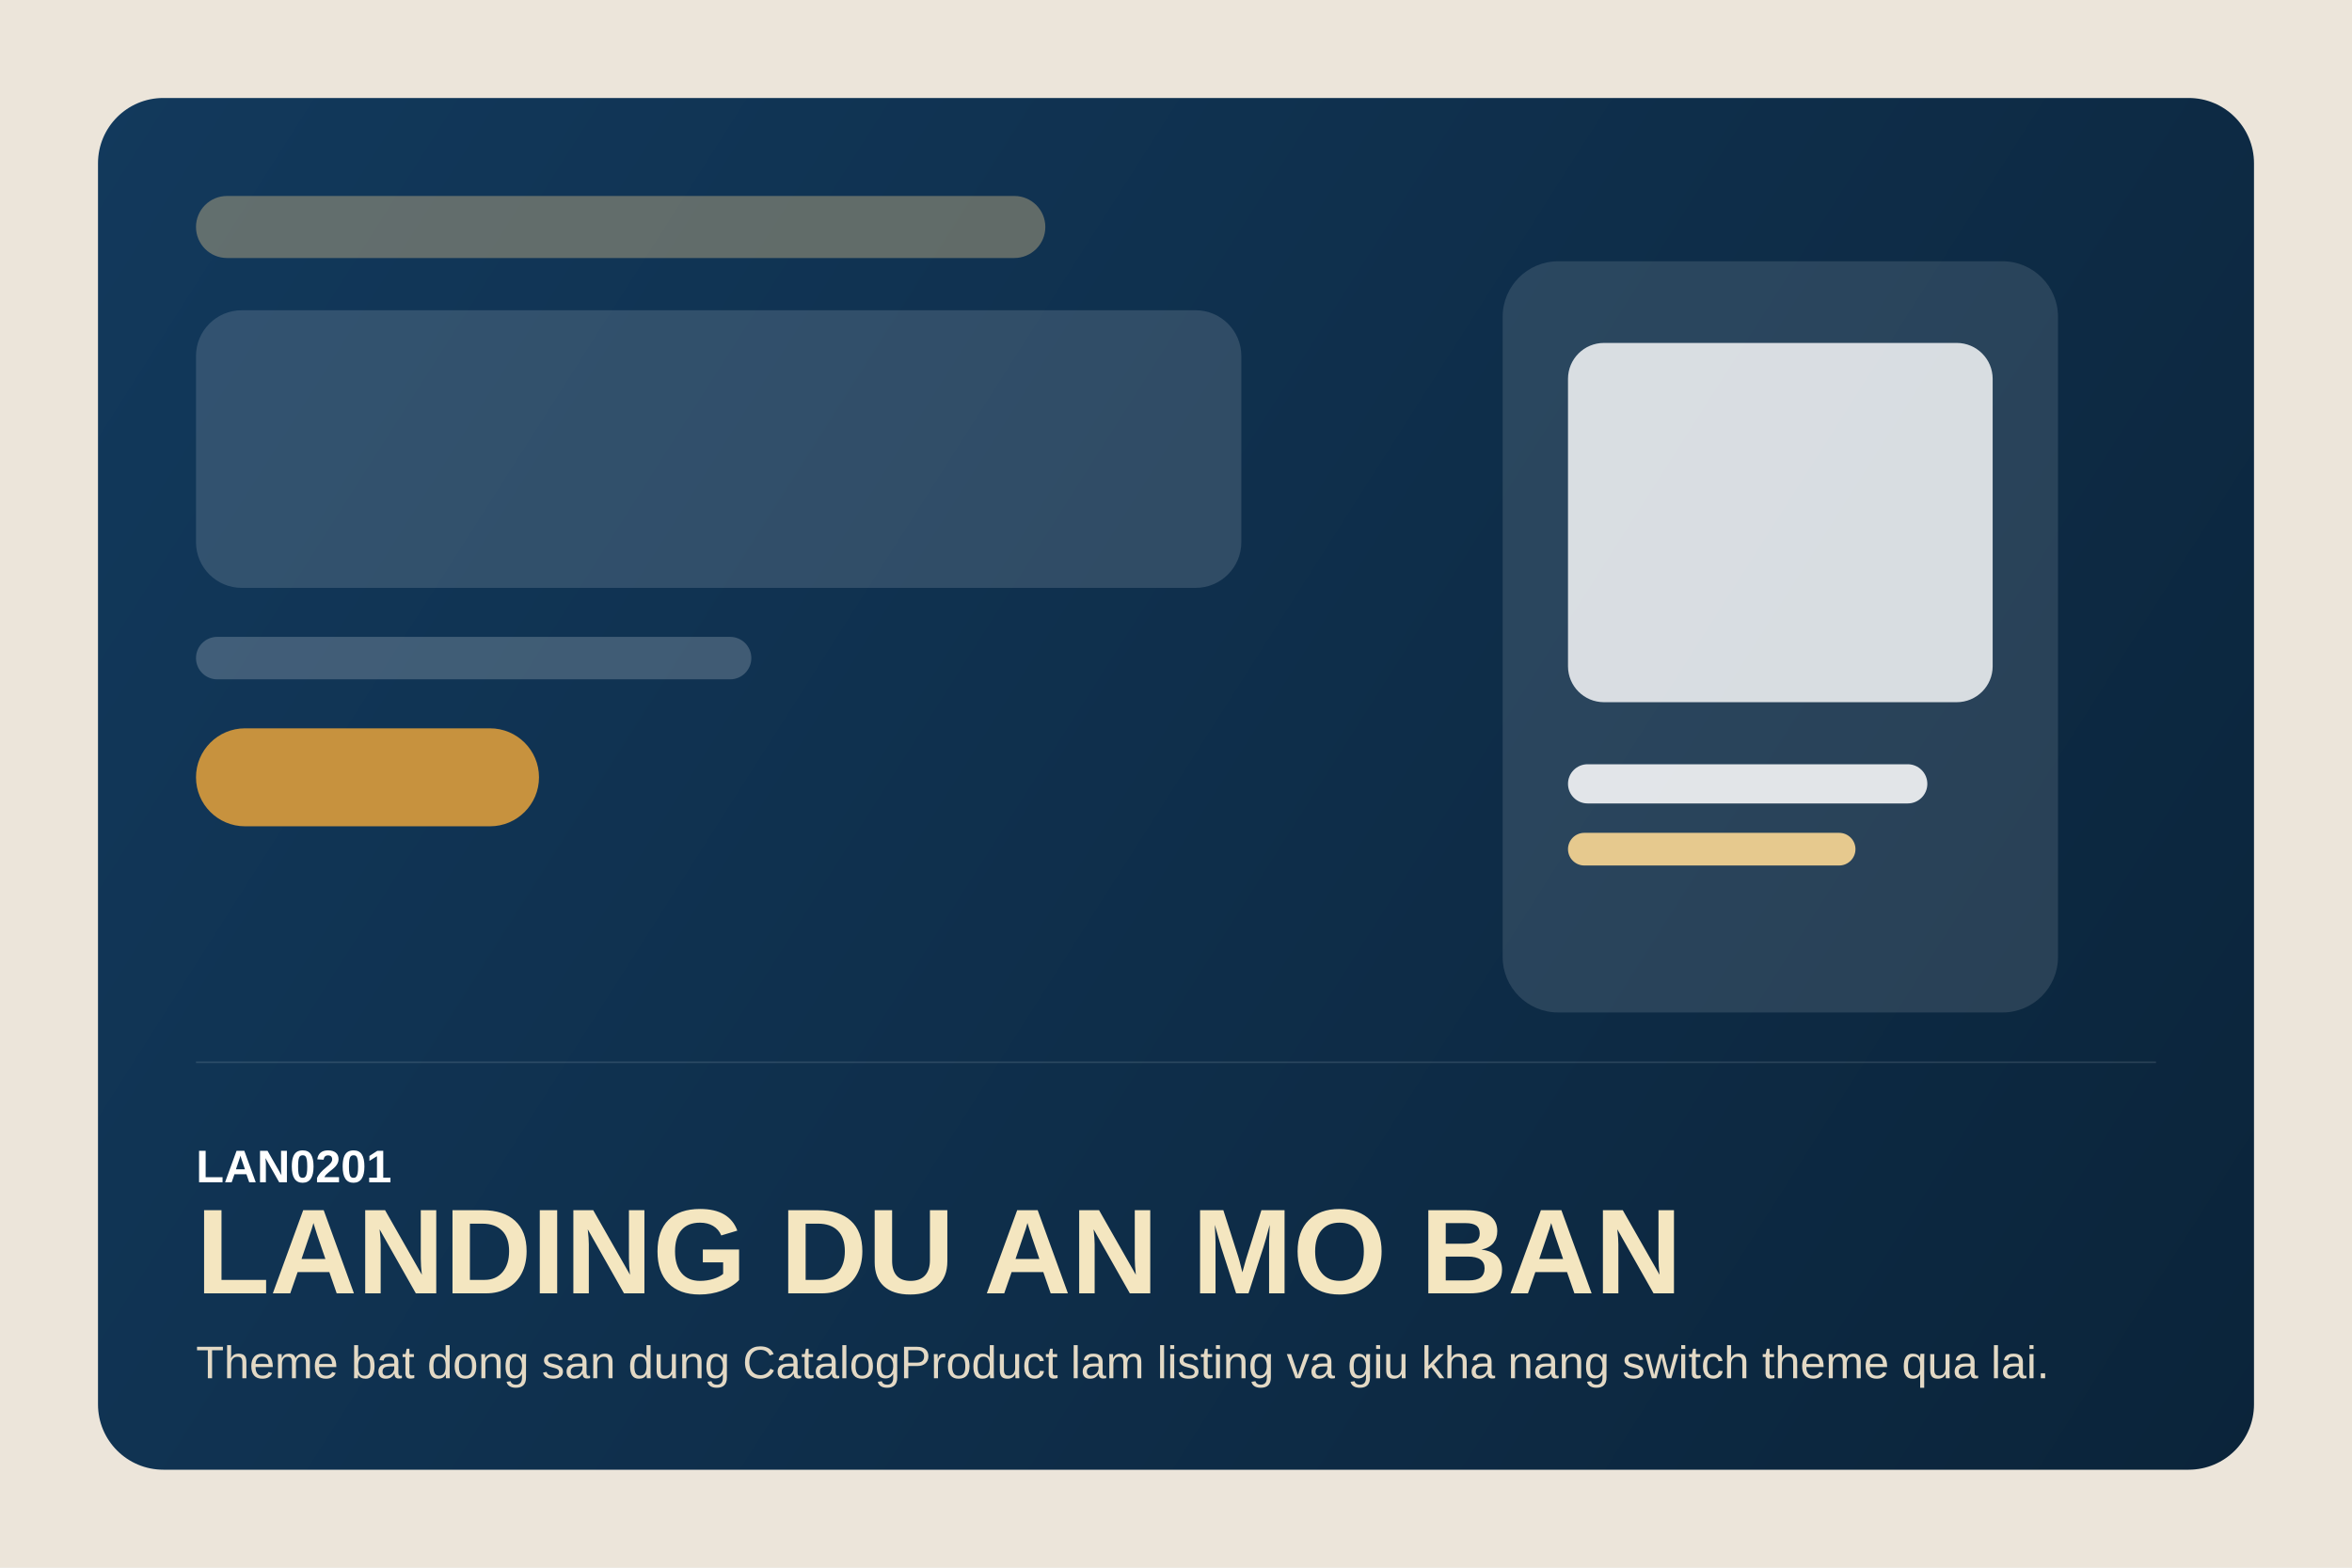
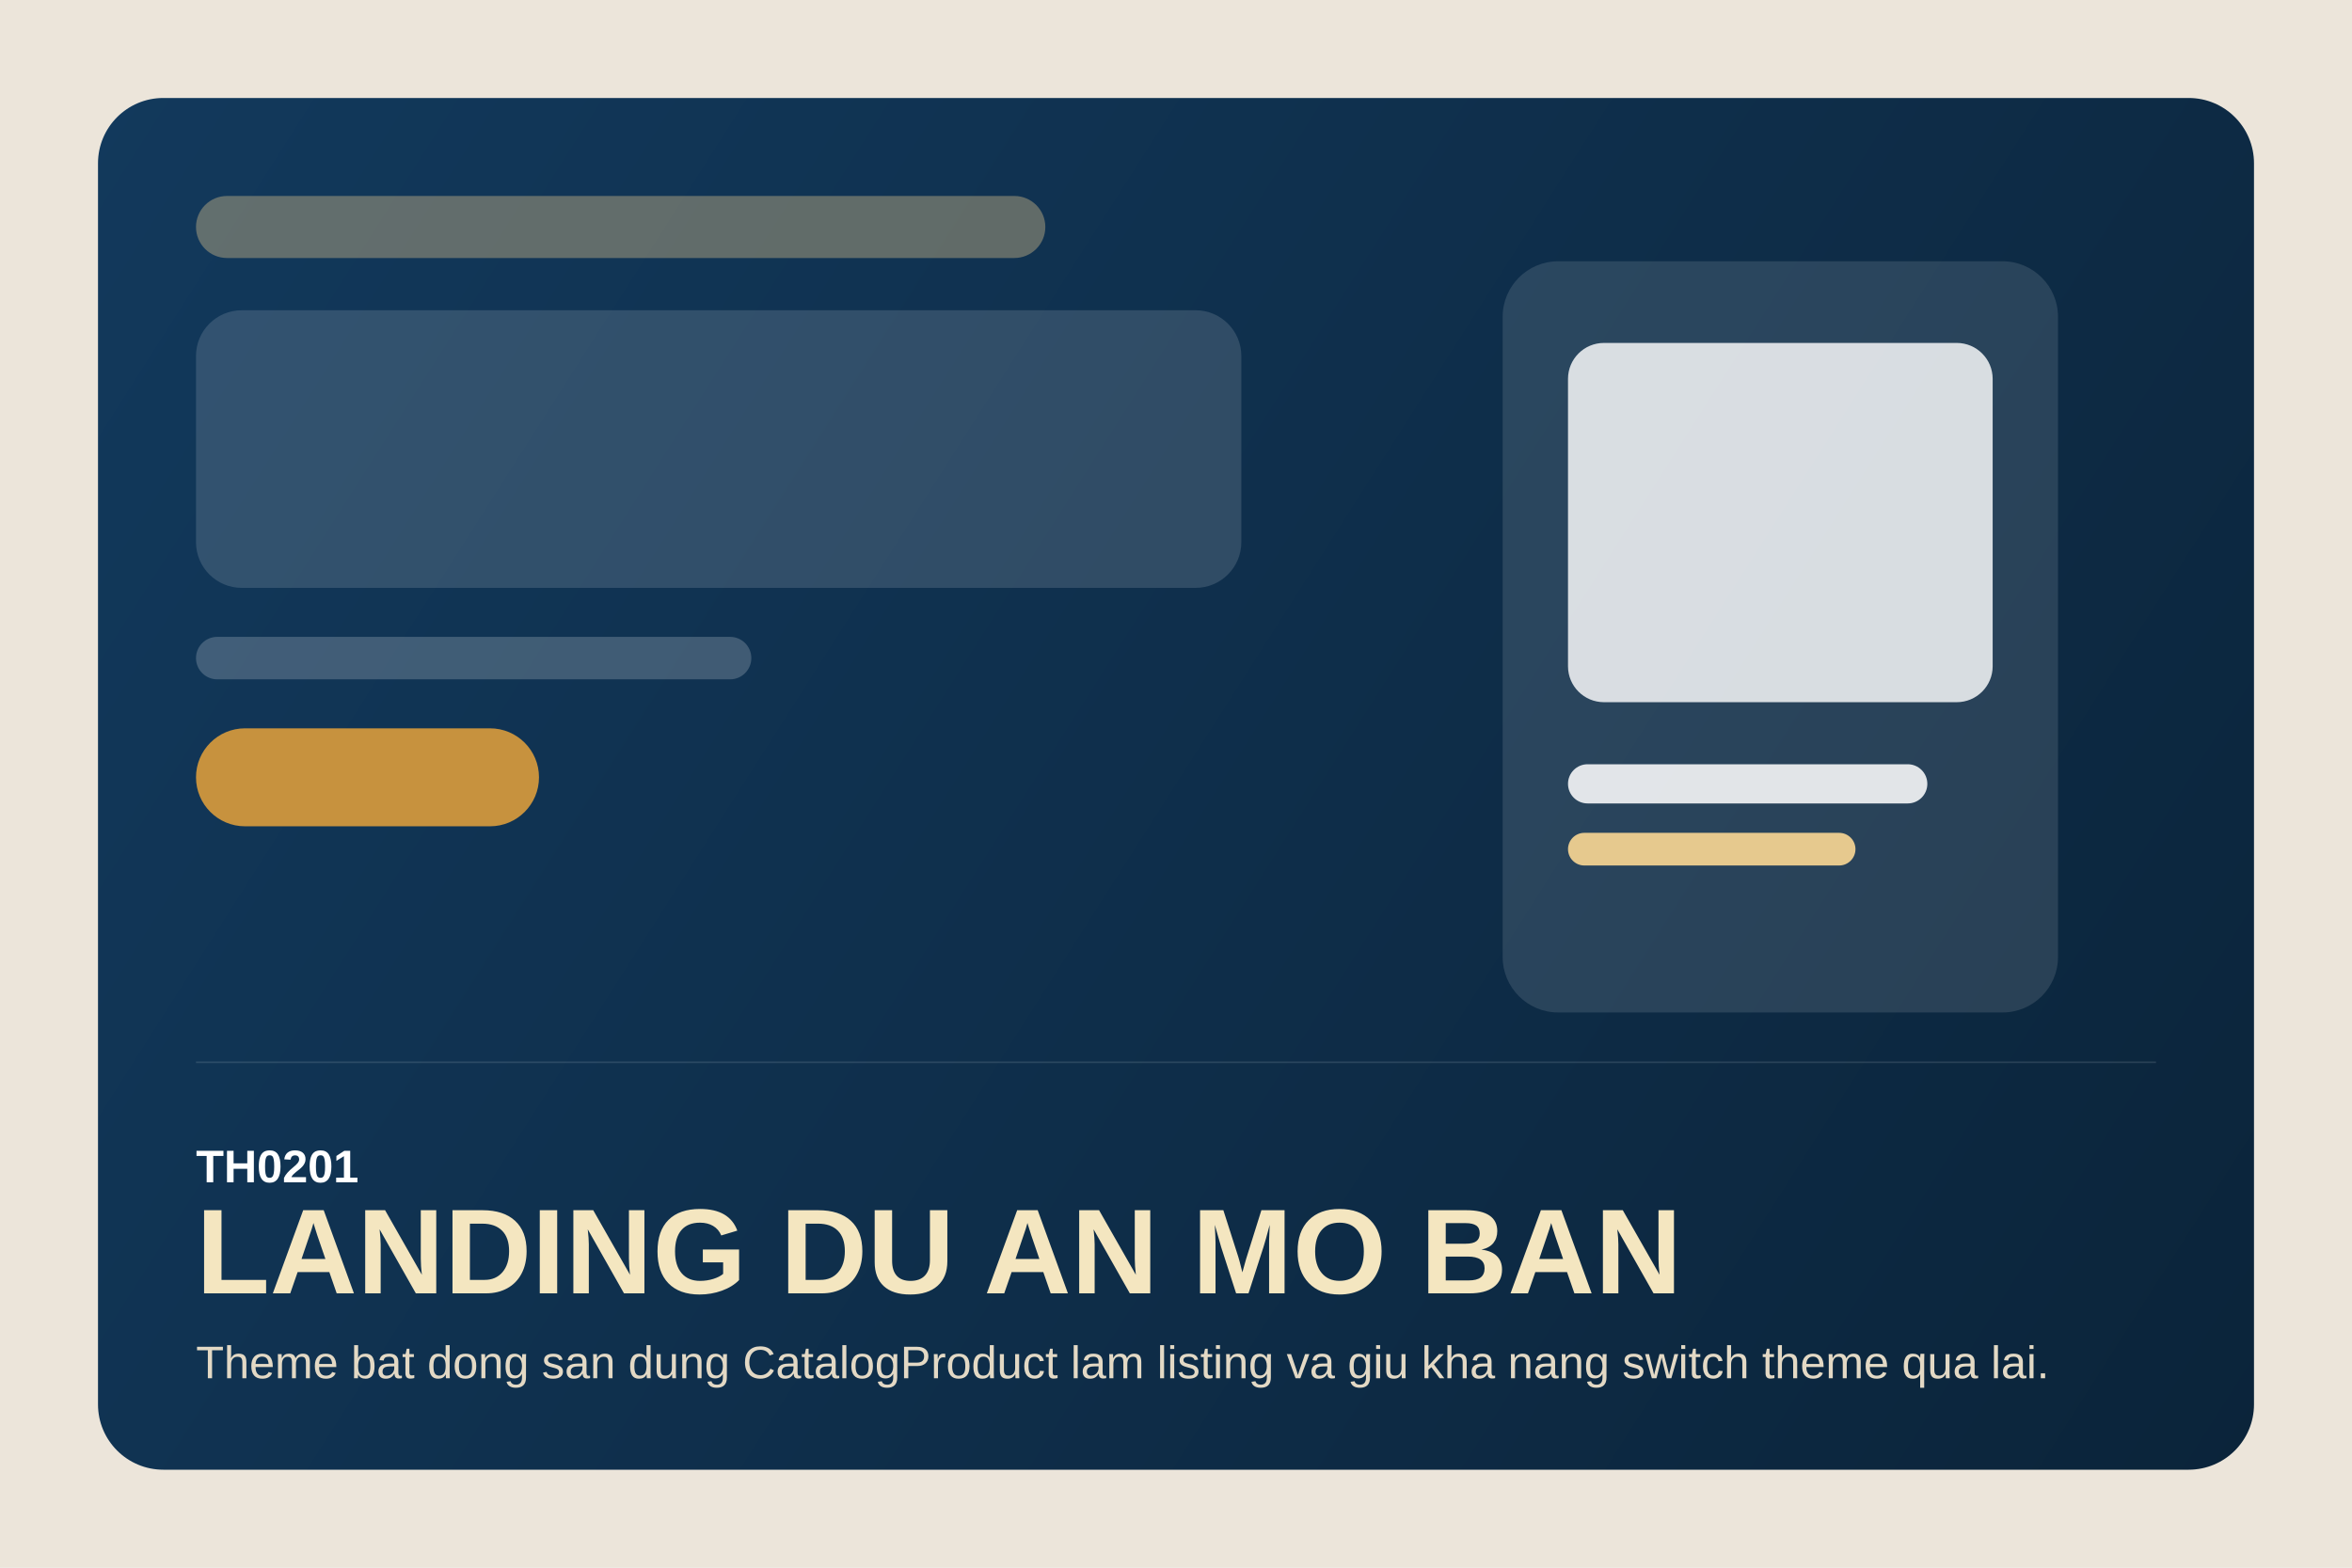
<svg xmlns="http://www.w3.org/2000/svg" width="1440" height="960" viewBox="0 0 1440 960" fill="none">
  <rect width="1440" height="960" fill="#ECE5DA" />
  <rect x="60" y="60" width="1320" height="840" rx="40" fill="url(#cover)" />
  <rect x="120" y="120" width="520" height="38" rx="19" fill="#E6C98E" fill-opacity="0.38" />
  <rect x="120" y="190" width="640" height="170" rx="28" fill="#FFFFFF" fill-opacity="0.14" />
  <rect x="120" y="390" width="340" height="26" rx="13" fill="#FFFFFF" fill-opacity="0.2" />
  <rect x="120" y="446" width="210" height="60" rx="30" fill="#C7923E" />
  <rect x="920" y="160" width="340" height="460" rx="34" fill="#FFFFFF" fill-opacity="0.12" />
  <rect x="960" y="210" width="260" height="220" rx="22" fill="#FFFFFF" fill-opacity="0.82" />
  <rect x="960" y="468" width="220" height="24" rx="12" fill="#FFFFFF" fill-opacity="0.86" />
  <rect x="960" y="510" width="176" height="20" rx="10" fill="#E6C98E" />
  <rect x="120" y="650" width="1200" height="1" fill="#FFFFFF" fill-opacity="0.12" />
-   <text x="120" y="724" fill="#FFFFFF" font-family="Segoe UI, Arial, sans-serif" font-size="28" font-weight="700">LAN0201</text>
+   <text x="120" y="724" fill="#FFFFFF" font-family="Segoe UI, Arial, sans-serif" font-size="28" font-weight="700">TH0201</text>
  <text x="120" y="792" fill="#F4E6C0" font-family="Segoe UI, Arial, sans-serif" font-size="74" font-weight="800">LANDING DU AN MO BAN</text>
  <text x="120" y="844" fill="#E3D9C5" font-family="Segoe UI, Arial, sans-serif" font-size="28" font-weight="500">Theme bat dong san dung CatalogProduct lam listing va giu kha nang switch theme qua lai.</text>
  <defs>
    <linearGradient id="cover" x1="60" y1="60" x2="1380" y2="900" gradientUnits="userSpaceOnUse">
      <stop stop-color="#12395C" />
      <stop offset="1" stop-color="#0B243A" />
    </linearGradient>
  </defs>
</svg>
